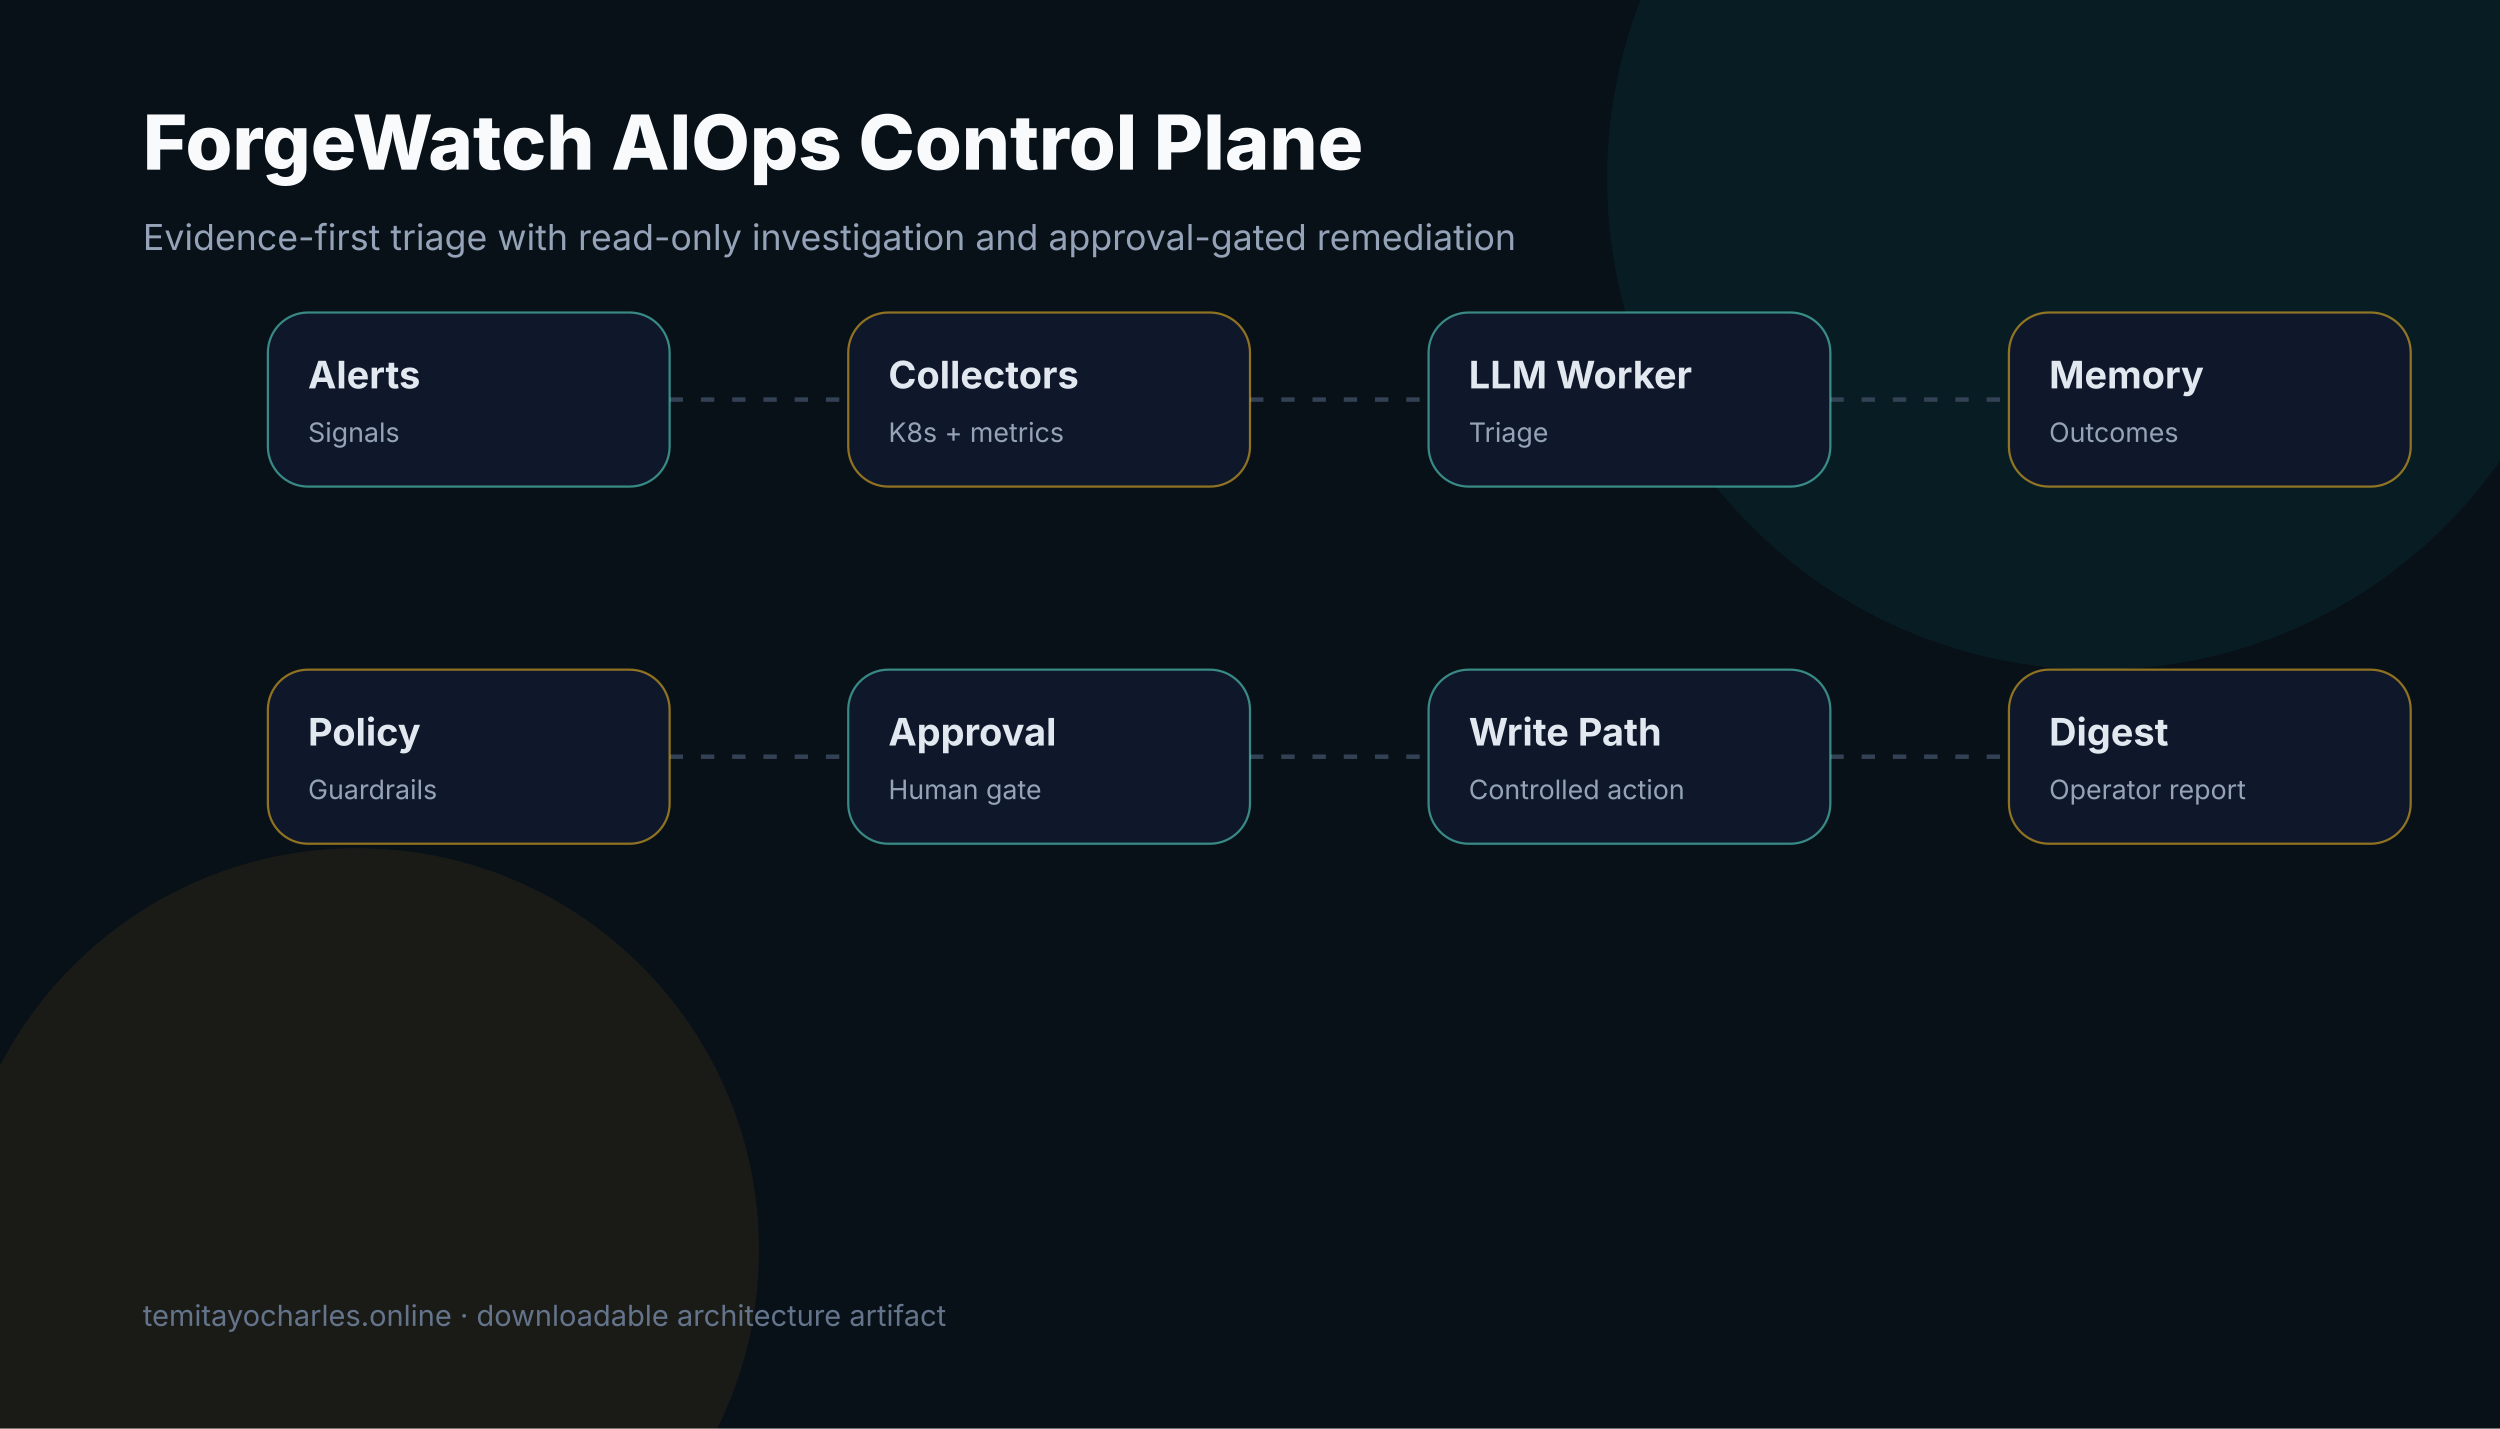
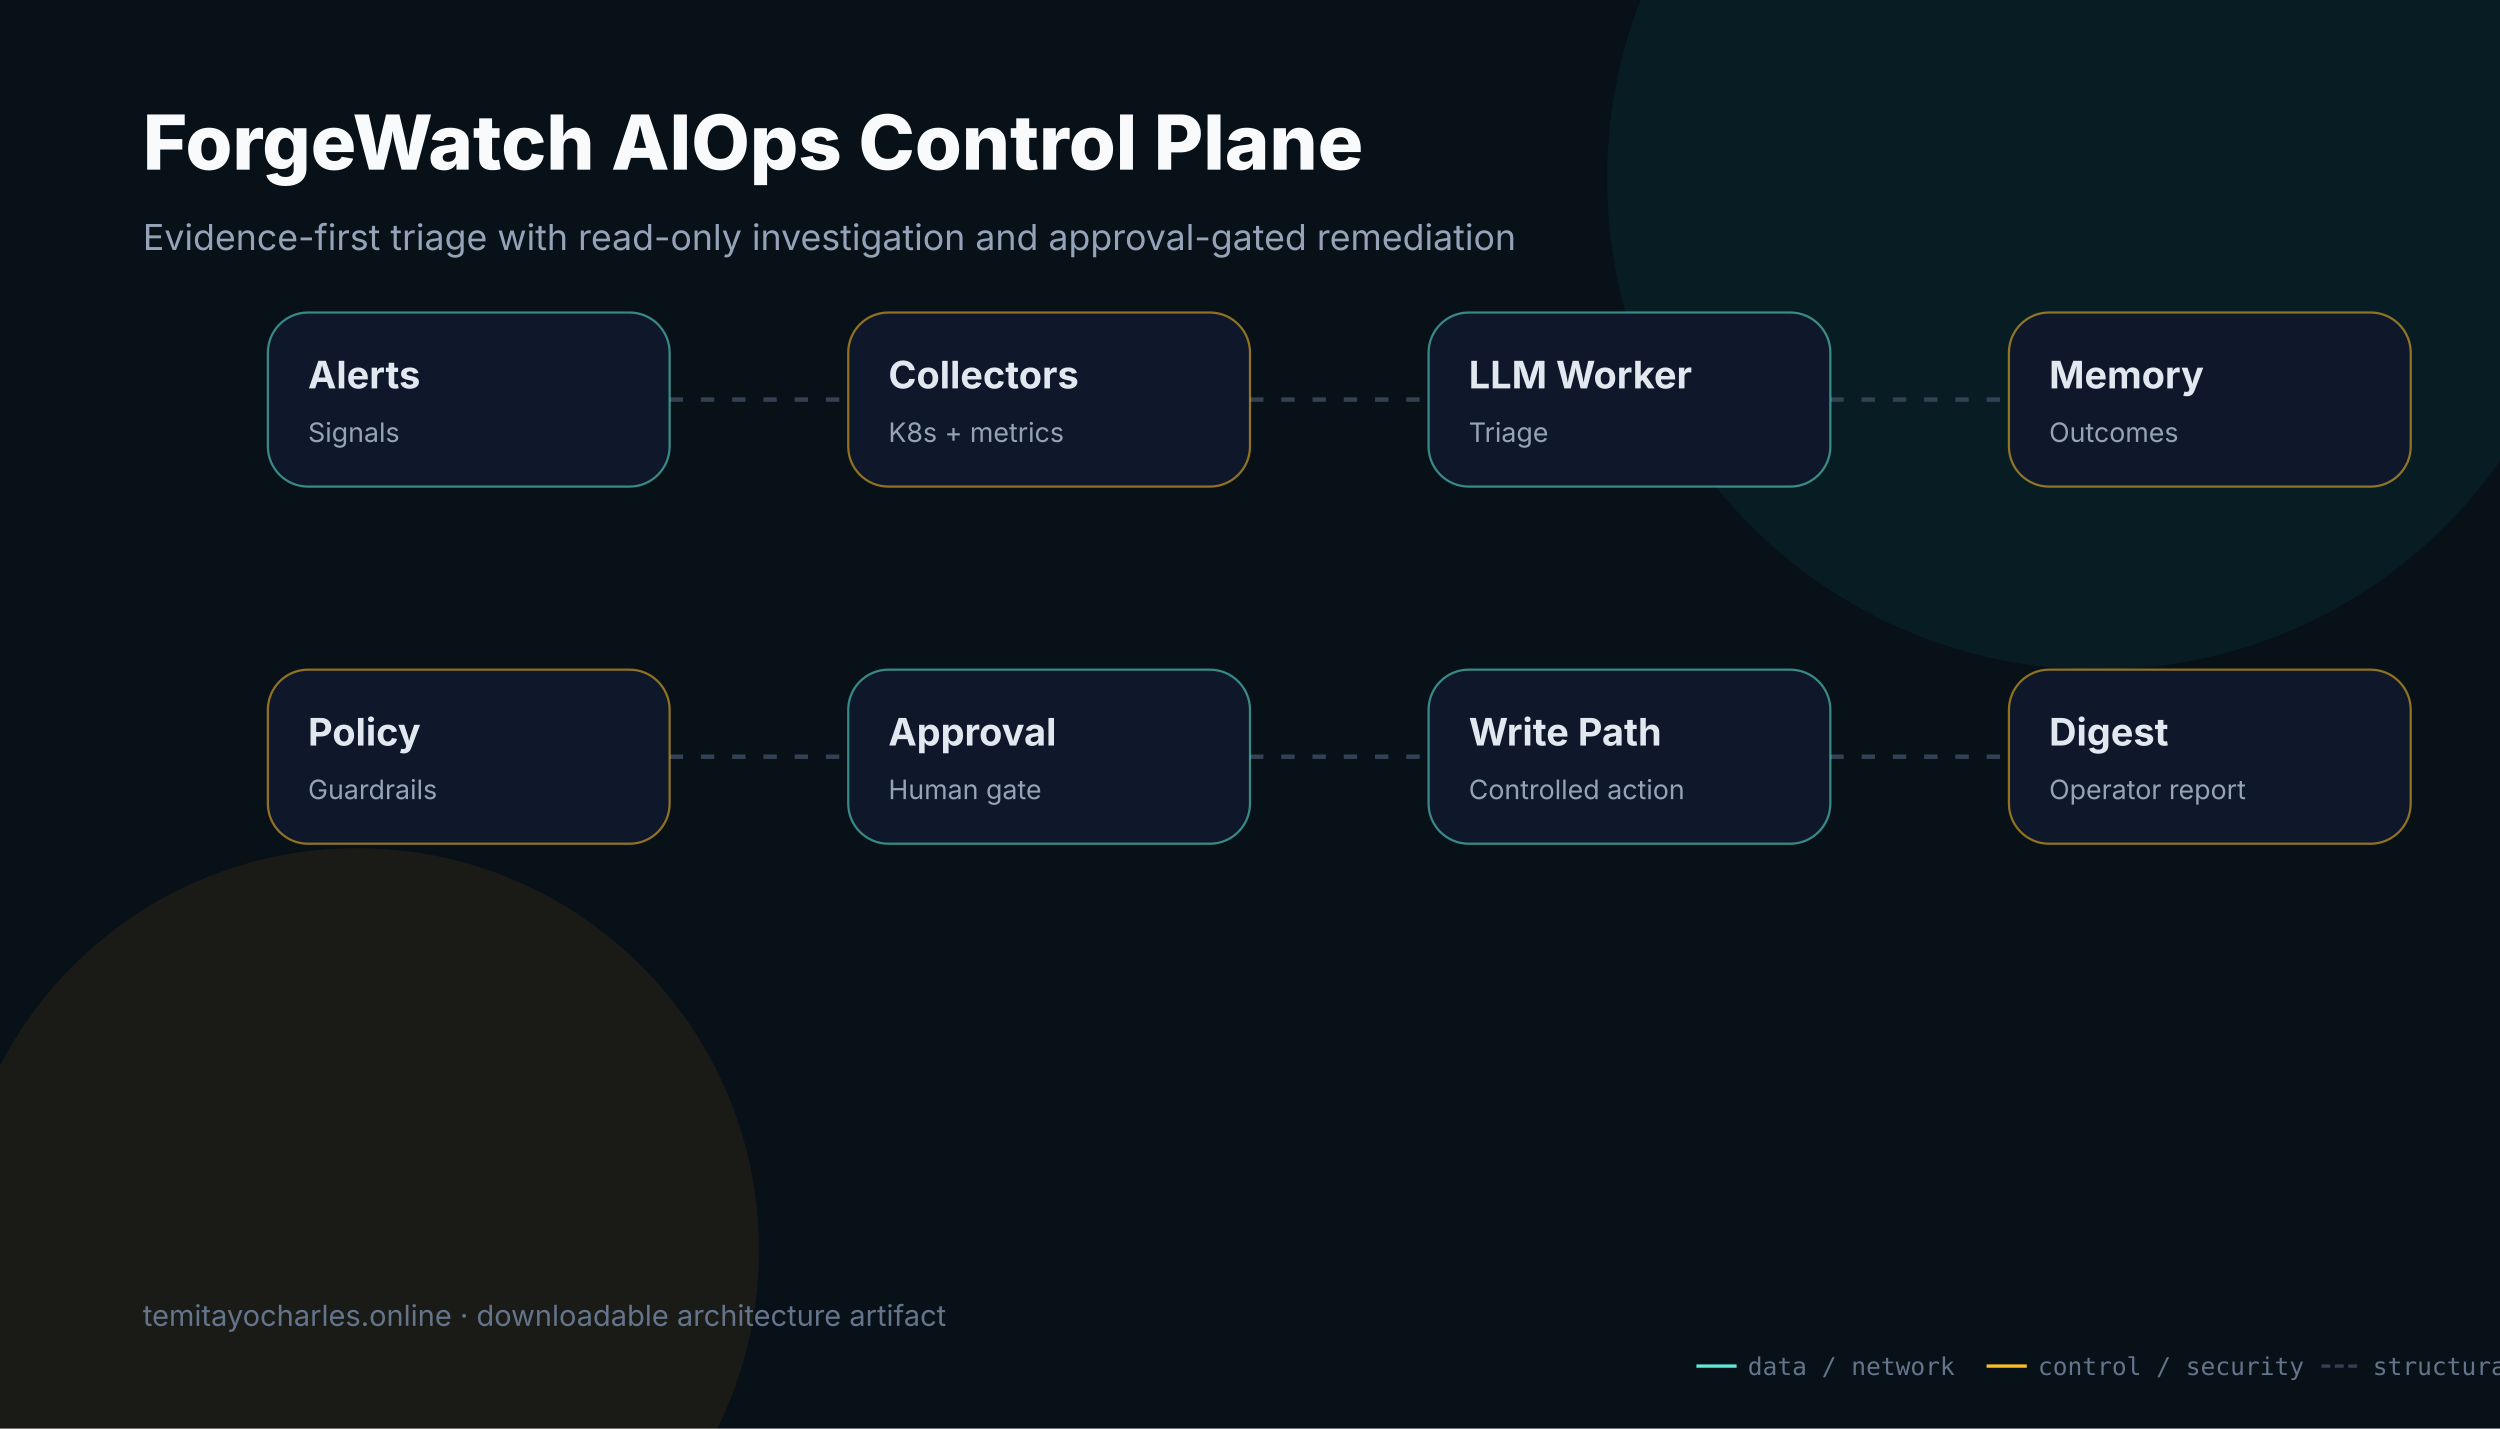
<svg xmlns="http://www.w3.org/2000/svg" width="1120" height="640" viewBox="0 0 1120 640" role="img" aria-labelledby="title desc">
  <rect width="1120" height="640" fill="#081018" />
  <circle cx="940" cy="80" r="220" fill="#0d9488" opacity="0.10" />
  <circle cx="160" cy="560" r="180" fill="#f59e0b" opacity="0.08" />
  <text x="64" y="76" fill="#f8fafc" font-family="Inter, Arial" font-size="34" font-weight="800">ForgeWatch AIOps Control Plane</text>
  <text x="64" y="112" fill="#94a3b8" font-family="Inter, Arial" font-size="16">Evidence-first triage with read-only investigation and approval-gated remediation</text>
  <g>
    <path d="M300 179 C370 179, 310 179, 380 179" fill="none" stroke="#334155" stroke-width="2" stroke-dasharray="6 8" />
    <path d="M560 179 C630 179, 570 179, 640 179" fill="none" stroke="#334155" stroke-width="2" stroke-dasharray="6 8" />
    <path d="M820 179 C890 179, 830 179, 900 179" fill="none" stroke="#334155" stroke-width="2" stroke-dasharray="6 8" />
    <path d="M300 339 C370 339, 310 339, 380 339" fill="none" stroke="#334155" stroke-width="2" stroke-dasharray="6 8" />
    <path d="M560 339 C630 339, 570 339, 640 339" fill="none" stroke="#334155" stroke-width="2" stroke-dasharray="6 8" />
    <path d="M820 339 C890 339, 830 339, 900 339" fill="none" stroke="#334155" stroke-width="2" stroke-dasharray="6 8" />
    <rect x="120" y="140" width="180" height="78" rx="18" fill="#0f172a" stroke="#5eead4" stroke-opacity="0.55" />
    <text x="138" y="174" fill="#e2e8f0" font-family="Inter, Arial" font-size="17" font-weight="700">Alerts</text>
    <text x="138" y="198" fill="#94a3b8" font-family="Inter, Arial" font-size="12">Signals</text>
    <rect x="380" y="140" width="180" height="78" rx="18" fill="#0f172a" stroke="#fbbf24" stroke-opacity="0.55" />
    <text x="398" y="174" fill="#e2e8f0" font-family="Inter, Arial" font-size="17" font-weight="700">Collectors</text>
    <text x="398" y="198" fill="#94a3b8" font-family="Inter, Arial" font-size="12">K8s + metrics</text>
    <rect x="640" y="140" width="180" height="78" rx="18" fill="#0f172a" stroke="#5eead4" stroke-opacity="0.55" />
    <text x="658" y="174" fill="#e2e8f0" font-family="Inter, Arial" font-size="17" font-weight="700">LLM Worker</text>
    <text x="658" y="198" fill="#94a3b8" font-family="Inter, Arial" font-size="12">Triage</text>
    <rect x="900" y="140" width="180" height="78" rx="18" fill="#0f172a" stroke="#fbbf24" stroke-opacity="0.55" />
    <text x="918" y="174" fill="#e2e8f0" font-family="Inter, Arial" font-size="17" font-weight="700">Memory</text>
    <text x="918" y="198" fill="#94a3b8" font-family="Inter, Arial" font-size="12">Outcomes</text>
    <rect x="120" y="300" width="180" height="78" rx="18" fill="#0f172a" stroke="#fbbf24" stroke-opacity="0.55" />
    <text x="138" y="334" fill="#e2e8f0" font-family="Inter, Arial" font-size="17" font-weight="700">Policy</text>
    <text x="138" y="358" fill="#94a3b8" font-family="Inter, Arial" font-size="12">Guardrails</text>
    <rect x="380" y="300" width="180" height="78" rx="18" fill="#0f172a" stroke="#5eead4" stroke-opacity="0.55" />
    <text x="398" y="334" fill="#e2e8f0" font-family="Inter, Arial" font-size="17" font-weight="700">Approval</text>
    <text x="398" y="358" fill="#94a3b8" font-family="Inter, Arial" font-size="12">Human gate</text>
    <rect x="640" y="300" width="180" height="78" rx="18" fill="#0f172a" stroke="#5eead4" stroke-opacity="0.55" />
    <text x="658" y="334" fill="#e2e8f0" font-family="Inter, Arial" font-size="17" font-weight="700">Write Path</text>
    <text x="658" y="358" fill="#94a3b8" font-family="Inter, Arial" font-size="12">Controlled action</text>
    <rect x="900" y="300" width="180" height="78" rx="18" fill="#0f172a" stroke="#fbbf24" stroke-opacity="0.55" />
    <text x="918" y="334" fill="#e2e8f0" font-family="Inter, Arial" font-size="17" font-weight="700">Digest</text>
    <text x="918" y="358" fill="#94a3b8" font-family="Inter, Arial" font-size="12">Operator report</text>
  </g>
  <text x="64" y="594" fill="#64748b" font-family="Inter, Arial" font-size="13">temitayocharles.online · downloadable architecture artifact</text>
+   <g transform="translate(760, 605)">
+     <line x1="0" y1="7" x2="18" y2="7" stroke="#5eead4" stroke-width="1.5" />
+     <text x="23" y="11" font-family="monospace" font-size="11" fill="#64748b">data / network</text>
+     <line x1="130" y1="7" x2="148" y2="7" stroke="#fbbf24" stroke-width="1.5" />
+     <text x="153" y="11" font-family="monospace" font-size="11" fill="#64748b">control / security</text>
+     <line x1="280" y1="7" x2="298" y2="7" stroke="#334155" stroke-width="1.5" stroke-dasharray="4 2" />
+     <text x="303" y="11" font-family="monospace" font-size="11" fill="#64748b">structural</text>
+   </g>
</svg>
